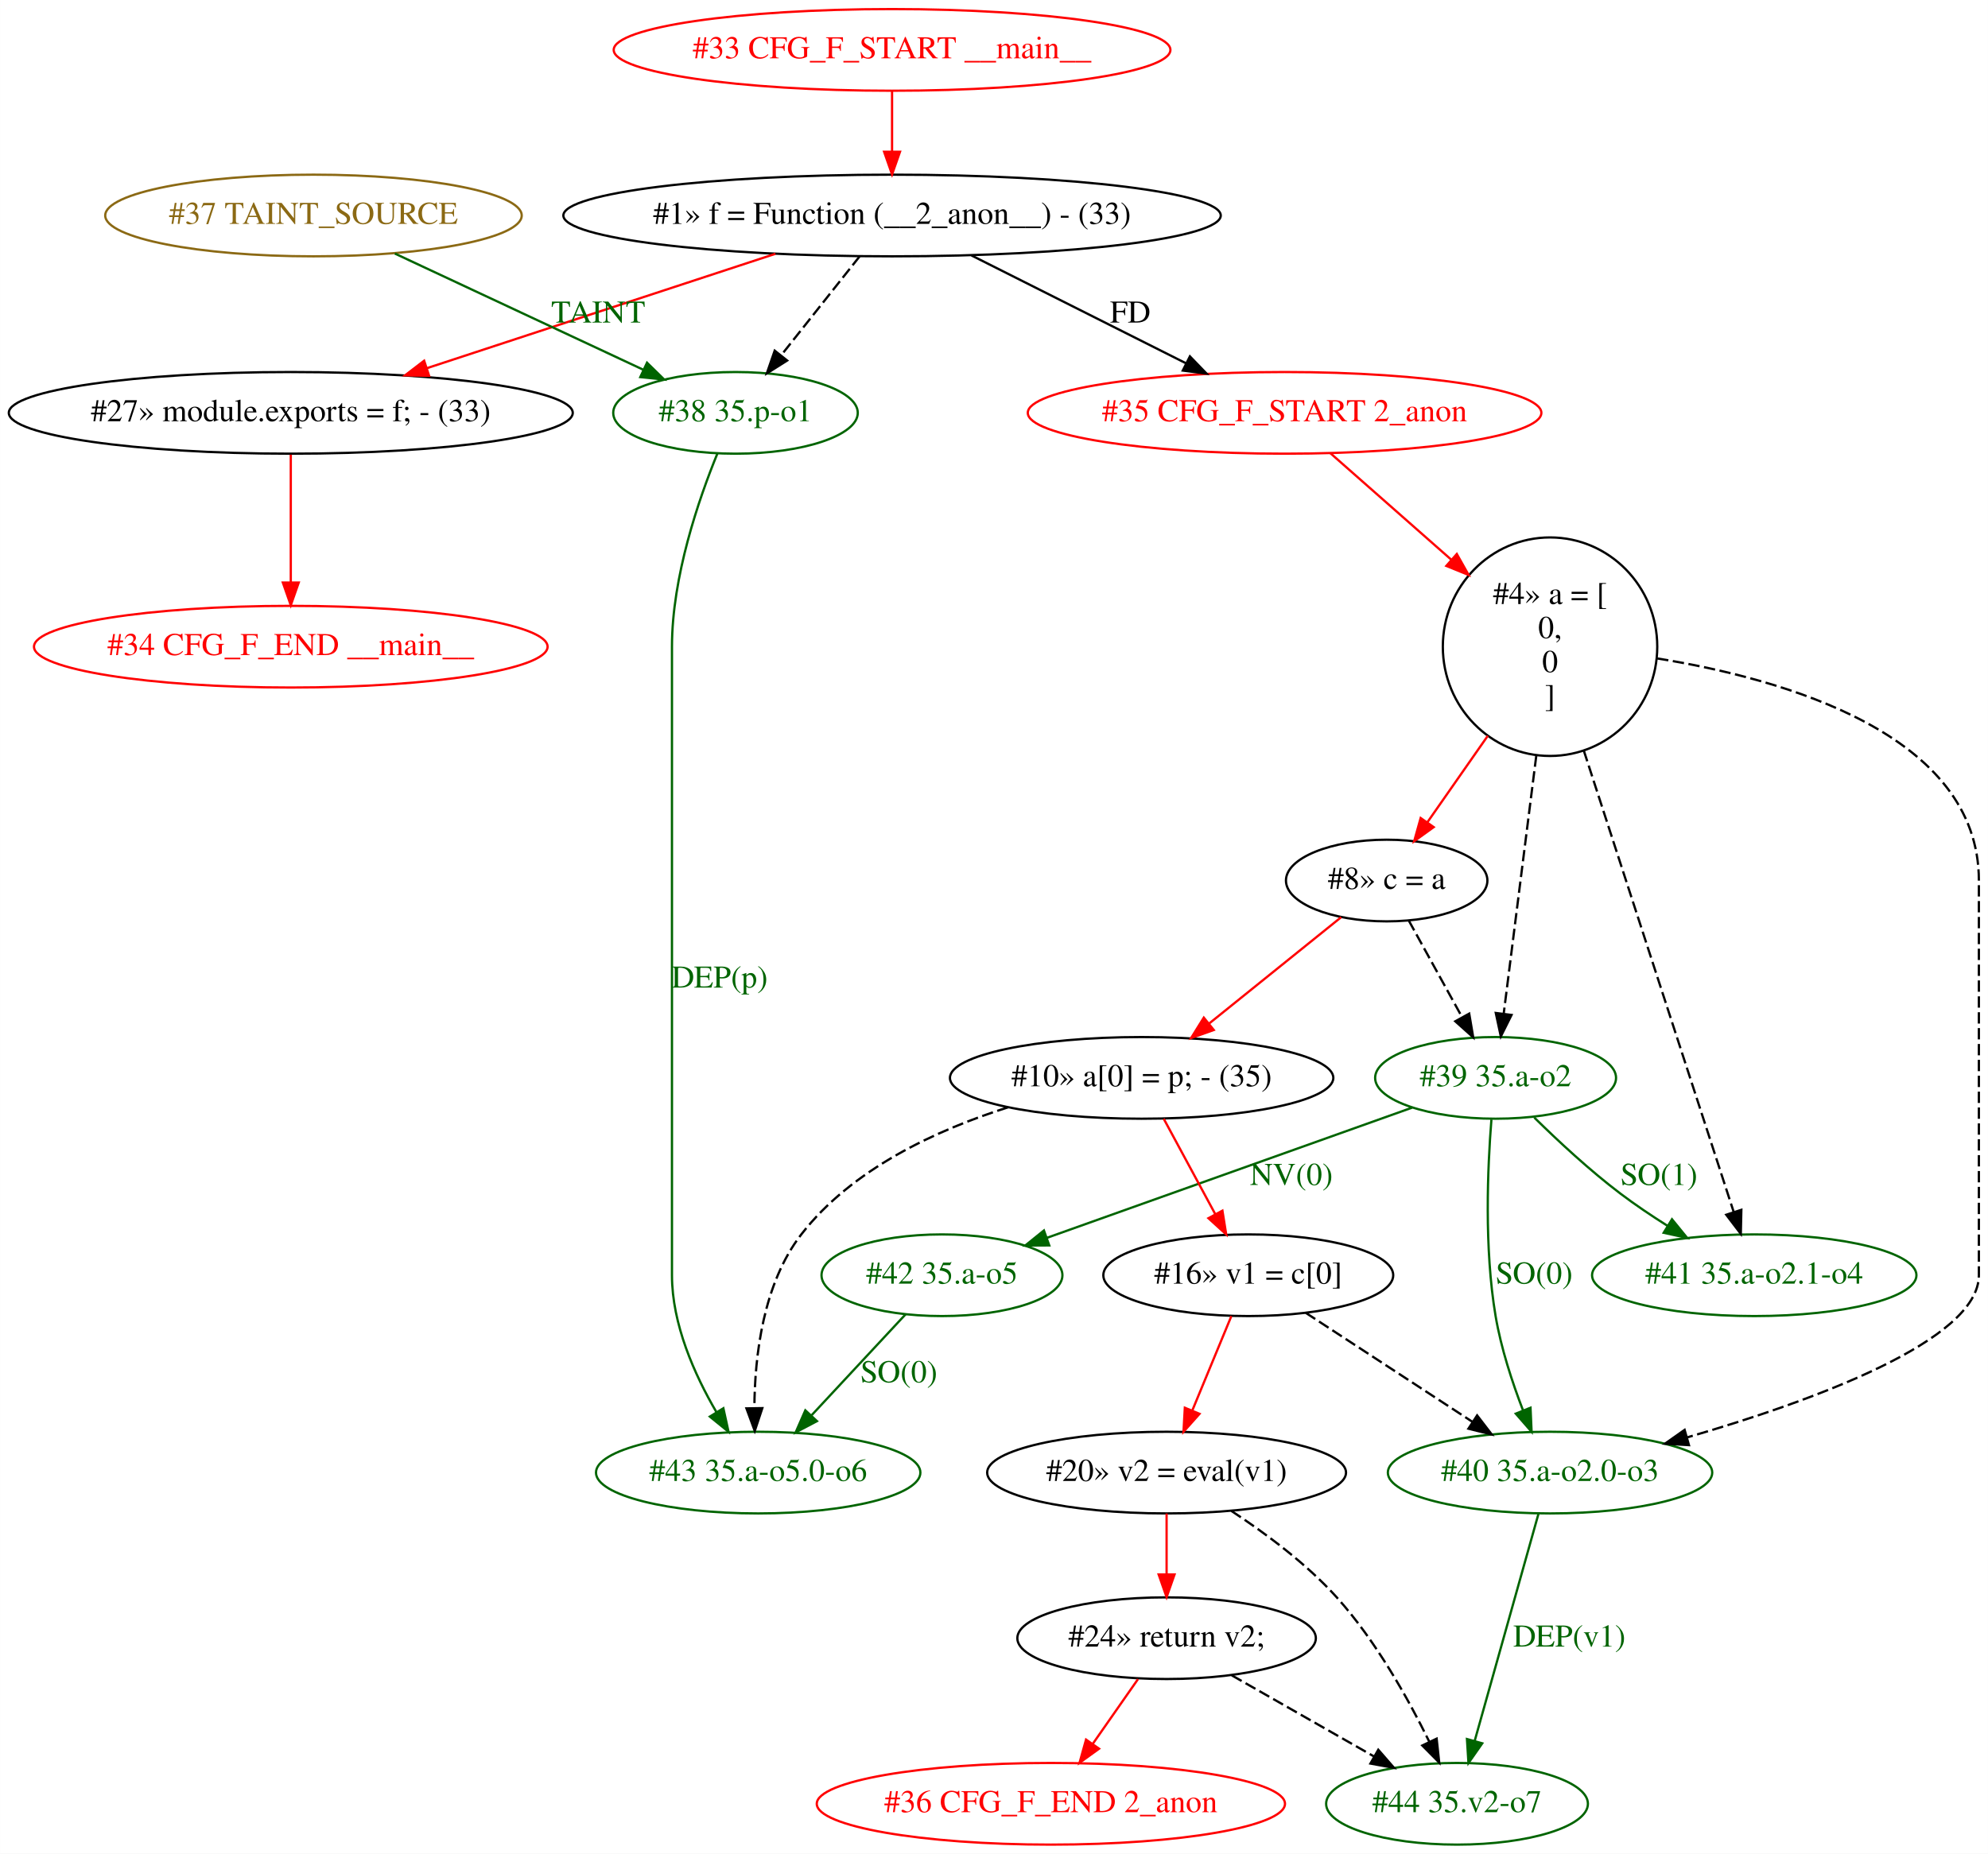
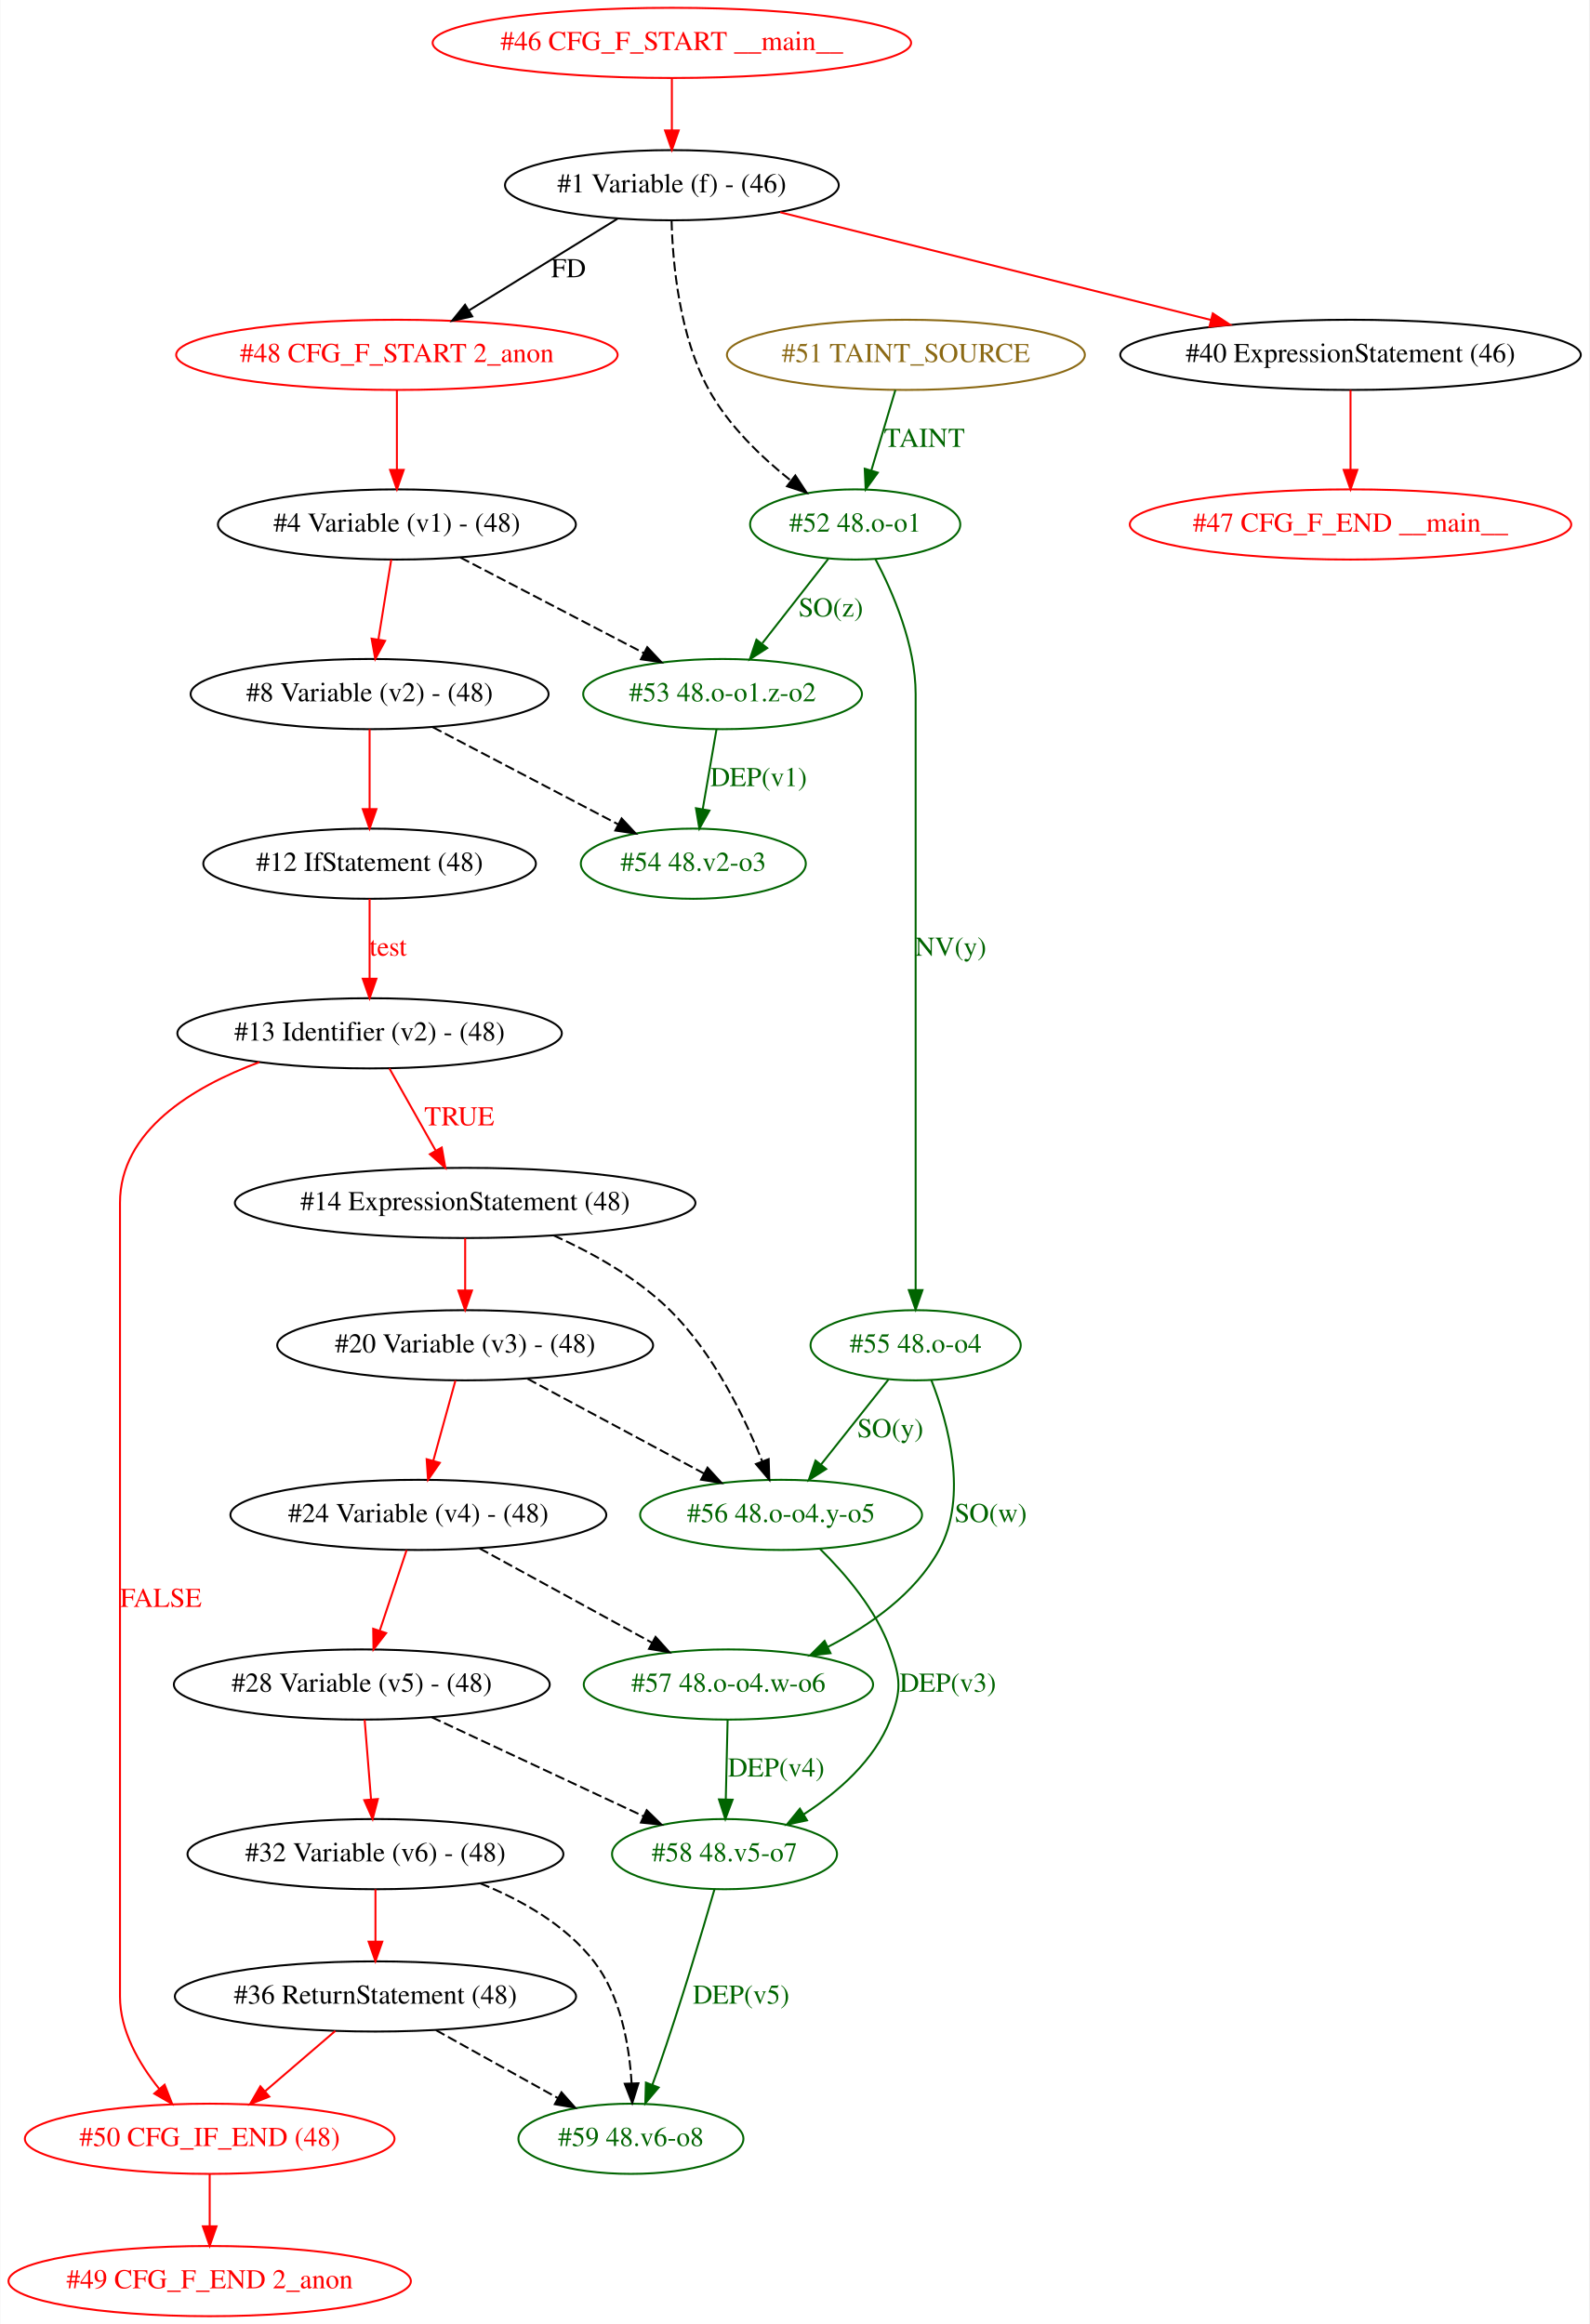
- <svg xmlns="http://www.w3.org/2000/svg" width="876pt" height="817pt" viewBox="0.00 0.00 876.14 817.17">
-   <g id="graph0" class="graph" transform="scale(1 1) rotate(0) translate(4 813.1665)">
-     <polygon fill="#ffffff" stroke="transparent" points="-4,4 -4,-813.167 872.139,-813.167 872.139,4 -4,4" />
+ <svg xmlns="http://www.w3.org/2000/svg" width="815pt" height="1192pt" viewBox="0.00 0.00 814.63 1192.00">
+   <g id="graph0" class="graph" transform="scale(1 1) rotate(0) translate(4 1188)">
+     <polygon fill="#ffffff" stroke="transparent" points="-4,4 -4,-1188 810.63,-1188 810.63,4 -4,4" />
    <g id="node1" class="node">
-       <ellipse fill="none" stroke="#ff0000" cx="389.139" cy="-791.167" rx="122.678" ry="18" />
-       <text text-anchor="middle" x="389.139" y="-787.466" font-family="Times,serif" font-size="14.00" fill="#ff0000">#33 CFG_F_START __main__</text>
+       <ellipse fill="none" stroke="#ff0000" cx="340.341" cy="-1166" rx="122.678" ry="18" />
+       <text text-anchor="middle" x="340.341" y="-1162.3" font-family="Times,serif" font-size="14.00" fill="#ff0000">#46 CFG_F_START __main__</text>
    </g>
    <g id="node2" class="node">
-       <ellipse fill="none" stroke="#000000" cx="389.139" cy="-718.167" rx="144.874" ry="18" />
-       <text text-anchor="middle" x="389.139" y="-714.466" font-family="Times,serif" font-size="14.00" fill="#000000">#1» f = Function (__2_anon__) - (33)</text>
+       <ellipse fill="none" stroke="#000000" cx="340.341" cy="-1093" rx="85.585" ry="18" />
+       <text text-anchor="middle" x="340.341" y="-1089.3" font-family="Times,serif" font-size="14.00" fill="#000000">#1 Variable (f) - (46)</text>
    </g>
    <g id="edge1" class="edge">
-       <path fill="none" stroke="#ff0000" d="M389.139,-773.122C389.139,-765.049 389.139,-755.343 389.139,-746.348" />
-       <polygon fill="#ff0000" stroke="#ff0000" points="392.639,-746.257 389.139,-736.257 385.639,-746.257 392.639,-746.257" />
+       <path fill="none" stroke="#ff0000" d="M340.341,-1147.955C340.341,-1139.883 340.341,-1130.176 340.341,-1121.182" />
+       <polygon fill="#ff0000" stroke="#ff0000" points="343.841,-1121.09 340.341,-1111.09 336.841,-1121.09 343.841,-1121.09" />
    </g>
    <g id="node3" class="node">
-       <ellipse fill="none" stroke="#ff0000" cx="562.139" cy="-631.167" rx="113.18" ry="18" />
-       <text text-anchor="middle" x="562.139" y="-627.466" font-family="Times,serif" font-size="14.00" fill="#ff0000">#35 CFG_F_START 2_anon</text>
+       <ellipse fill="none" stroke="#ff0000" cx="199.341" cy="-1006" rx="113.18" ry="18" />
+       <text text-anchor="middle" x="199.341" y="-1002.3" font-family="Times,serif" font-size="14.00" fill="#ff0000">#48 CFG_F_START 2_anon</text>
    </g>
    <g id="edge4" class="edge">
-       <path fill="none" stroke="#000000" d="M424.148,-700.561C451.41,-686.851 489.4,-667.746 518.619,-653.052" />
-       <polygon fill="#000000" stroke="#000000" points="520.411,-656.069 527.772,-648.449 517.266,-649.815 520.411,-656.069" />
-       <text text-anchor="middle" x="494.139" y="-670.966" font-family="Times,serif" font-size="14.00" fill="#000000">FD</text>
+       <path fill="none" stroke="#000000" d="M312.484,-1075.812C290.707,-1062.375 260.235,-1043.573 236.401,-1028.867" />
+       <polygon fill="#000000" stroke="#000000" points="237.971,-1025.723 227.623,-1023.451 234.295,-1031.68 237.971,-1025.723" />
+       <text text-anchor="middle" x="287.341" y="-1045.8" font-family="Times,serif" font-size="14.00" fill="#000000">FD</text>
    </g>
    <g id="node6" class="node">
-       <ellipse fill="none" stroke="#006400" cx="320.139" cy="-631.167" rx="53.891" ry="18" />
-       <text text-anchor="middle" x="320.139" y="-627.466" font-family="Times,serif" font-size="14.00" fill="#006400">#38 35.p-o1</text>
+       <ellipse fill="none" stroke="#006400" cx="434.341" cy="-919" rx="53.891" ry="18" />
+       <text text-anchor="middle" x="434.341" y="-915.3" font-family="Times,serif" font-size="14.00" fill="#006400">#52 48.o-o1</text>
    </g>
    <g id="edge6" class="edge">
-       <path fill="none" stroke="#000000" stroke-dasharray="5,2" d="M374.842,-700.14C364.905,-687.61 351.514,-670.727 340.469,-656.8" />
-       <polygon fill="#000000" stroke="#000000" points="342.903,-654.236 333.947,-648.576 337.418,-658.586 342.903,-654.236" />
+       <path fill="none" stroke="#000000" stroke-dasharray="5,2" d="M340.193,-1074.754C340.762,-1052.841 344.159,-1015.592 359.341,-988 369.416,-969.689 386.162,-953.585 401.277,-941.551" />
+       <polygon fill="#000000" stroke="#000000" points="403.639,-944.151 409.454,-935.295 399.385,-938.591 403.639,-944.151" />
    </g>
    <g id="node7" class="node">
-       <ellipse fill="none" stroke="#000000" cx="124.139" cy="-631.167" rx="124.278" ry="18" />
-       <text text-anchor="middle" x="124.139" y="-627.466" font-family="Times,serif" font-size="14.00" fill="#000000">#27» module.exports = f; - (33)</text>
+       <ellipse fill="none" stroke="#000000" cx="688.341" cy="-1006" rx="118.079" ry="18" />
+       <text text-anchor="middle" x="688.341" y="-1002.3" font-family="Times,serif" font-size="14.00" fill="#000000">#40 ExpressionStatement (46)</text>
    </g>
    <g id="edge5" class="edge">
-       <path fill="none" stroke="#ff0000" d="M337.73,-701.289C293.748,-686.849 230.395,-666.051 184.11,-650.855" />
-       <polygon fill="#ff0000" stroke="#ff0000" points="185.098,-647.496 174.505,-647.702 182.915,-654.146 185.098,-647.496" />
+       <path fill="none" stroke="#ff0000" d="M395.867,-1079.118C455.735,-1064.151 551.238,-1040.276 616.72,-1023.905" />
+       <polygon fill="#ff0000" stroke="#ff0000" points="617.705,-1027.267 626.558,-1021.446 616.007,-1020.476 617.705,-1027.267" />
    </g>
    <g id="node4" class="node">
-       <ellipse fill="none" stroke="#000000" cx="679.139" cy="-528.083" rx="47.253" ry="48.167" />
-       <text text-anchor="middle" x="679.139" y="-546.883" font-family="Times,serif" font-size="14.00" fill="#000000">#4» a = [</text>
-       <text text-anchor="middle" x="679.139" y="-531.883" font-family="Times,serif" font-size="14.00" fill="#000000">    0,</text>
-       <text text-anchor="middle" x="679.139" y="-516.883" font-family="Times,serif" font-size="14.00" fill="#000000">    0</text>
-       <text text-anchor="middle" x="679.139" y="-501.883" font-family="Times,serif" font-size="14.00" fill="#000000">]</text>
+       <ellipse fill="none" stroke="#000000" cx="199.341" cy="-919" rx="91.784" ry="18" />
+       <text text-anchor="middle" x="199.341" y="-915.3" font-family="Times,serif" font-size="14.00" fill="#000000">#4 Variable (v1) - (48)</text>
    </g>
    <g id="edge2" class="edge">
-       <path fill="none" stroke="#ff0000" d="M582.252,-613.446C596.887,-600.551 617.261,-582.601 635.552,-566.486" />
-       <polygon fill="#ff0000" stroke="#ff0000" points="638.051,-568.949 643.24,-559.712 633.423,-563.697 638.051,-568.949" />
+       <path fill="none" stroke="#ff0000" d="M199.341,-987.973C199.341,-976.192 199.341,-960.561 199.341,-947.158" />
+       <polygon fill="#ff0000" stroke="#ff0000" points="202.841,-947.003 199.341,-937.003 195.841,-947.003 202.841,-947.003" />
    </g>
    <g id="node8" class="node">
-       <ellipse fill="none" stroke="#000000" cx="607.139" cy="-425" rx="44.393" ry="18" />
-       <text text-anchor="middle" x="607.139" y="-421.3" font-family="Times,serif" font-size="14.00" fill="#000000">#8» c = a</text>
+       <ellipse fill="none" stroke="#000000" cx="185.341" cy="-832" rx="91.784" ry="18" />
+       <text text-anchor="middle" x="185.341" y="-828.3" font-family="Times,serif" font-size="14.00" fill="#000000">#8 Variable (v2) - (48)</text>
    </g>
    <g id="edge7" class="edge">
-       <path fill="none" stroke="#ff0000" d="M651.713,-488.818C642.783,-476.032 633.105,-462.176 625.056,-450.652" />
-       <polygon fill="#ff0000" stroke="#ff0000" points="627.854,-448.545 619.258,-442.351 622.115,-452.553 627.854,-448.545" />
+       <path fill="none" stroke="#ff0000" d="M196.44,-900.973C194.544,-889.192 192.029,-873.561 189.872,-860.158" />
+       <polygon fill="#ff0000" stroke="#ff0000" points="193.282,-859.32 188.238,-850.003 186.371,-860.432 193.282,-859.32" />
    </g>
    <g id="node9" class="node">
-       <ellipse fill="none" stroke="#006400" cx="655.139" cy="-338" rx="53.091" ry="18" />
-       <text text-anchor="middle" x="655.139" y="-334.3" font-family="Times,serif" font-size="14.00" fill="#006400">#39 35.a-o2</text>
+       <ellipse fill="none" stroke="#006400" cx="366.341" cy="-832" rx="71.487" ry="18" />
+       <text text-anchor="middle" x="366.341" y="-828.3" font-family="Times,serif" font-size="14.00" fill="#006400">#53 48.o-o1.z-o2</text>
    </g>
    <g id="edge8" class="edge">
-       <path fill="none" stroke="#000000" stroke-dasharray="5,2" d="M673.083,-480.117C668.556,-444.267 662.52,-396.46 658.731,-366.453" />
-       <polygon fill="#000000" stroke="#000000" points="662.169,-365.741 657.444,-356.258 655.225,-366.618 662.169,-365.741" />
+       <path fill="none" stroke="#000000" stroke-dasharray="5,2" d="M231.937,-902.019C258.831,-888.008 297.12,-868.061 325.955,-853.039" />
+       <polygon fill="#000000" stroke="#000000" points="327.707,-856.073 334.959,-848.349 324.473,-849.865 327.707,-856.073" />
+     </g>
+     <g id="node5" class="node">
+       <ellipse fill="none" stroke="#8b6914" cx="460.341" cy="-1006" rx="91.784" ry="18" />
+       <text text-anchor="middle" x="460.341" y="-1002.3" font-family="Times,serif" font-size="14.00" fill="#8b6914">#51 TAINT_SOURCE</text>
+     </g>
+     <g id="edge3" class="edge">
+       <path fill="none" stroke="#006400" d="M454.954,-987.973C451.398,-976.075 446.669,-960.251 442.637,-946.761" />
+       <polygon fill="#006400" stroke="#006400" points="445.938,-945.582 439.721,-937.003 439.231,-947.587 445.938,-945.582" />
+       <text text-anchor="middle" x="469.841" y="-958.8" font-family="Times,serif" font-size="14.00" fill="#006400">TAINT</text>
+     </g>
+     <g id="edge9" class="edge">
+       <path fill="none" stroke="#006400" d="M420.58,-901.394C410.874,-888.977 397.709,-872.133 386.78,-858.15" />
+       <polygon fill="#006400" stroke="#006400" points="389.23,-855.602 380.315,-849.878 383.715,-859.912 389.23,-855.602" />
+       <text text-anchor="middle" x="421.841" y="-871.8" font-family="Times,serif" font-size="14.00" fill="#006400">SO(z)</text>
    </g>
    <g id="node10" class="node">
-       <ellipse fill="none" stroke="#006400" cx="679.139" cy="-164" rx="71.487" ry="18" />
-       <text text-anchor="middle" x="679.139" y="-160.3" font-family="Times,serif" font-size="14.00" fill="#006400">#40 35.a-o2.0-o3</text>
-     </g>
-     <g id="edge9" class="edge">
-       <path fill="none" stroke="#000000" stroke-dasharray="5,2" d="M726.344,-522.914C782.325,-513.863 868.139,-489.473 868.139,-425 868.139,-425 868.139,-425 868.139,-251 868.139,-222.206 794.838,-195.534 739.535,-179.508" />
-       <polygon fill="#000000" stroke="#000000" points="740.363,-176.105 729.788,-176.739 738.45,-182.839 740.363,-176.105" />
+       <ellipse fill="none" stroke="#006400" cx="465.341" cy="-498" rx="53.891" ry="18" />
+       <text text-anchor="middle" x="465.341" y="-494.3" font-family="Times,serif" font-size="14.00" fill="#006400">#55 48.o-o4</text>
+     </g>
+     <g id="edge10" class="edge">
+       <path fill="none" stroke="#006400" d="M444.663,-901.325C453.681,-884.192 465.341,-857.174 465.341,-832 465.341,-832 465.341,-832 465.341,-571 465.341,-556.3 465.341,-539.934 465.341,-526.43" />
+       <polygon fill="#006400" stroke="#006400" points="468.841,-526.3 465.341,-516.3 461.841,-526.3 468.841,-526.3" />
+       <text text-anchor="middle" x="483.341" y="-697.8" font-family="Times,serif" font-size="14.00" fill="#006400">NV(y)</text>
    </g>
    <g id="node11" class="node">
-       <ellipse fill="none" stroke="#006400" cx="769.139" cy="-251" rx="71.487" ry="18" />
-       <text text-anchor="middle" x="769.139" y="-247.3" font-family="Times,serif" font-size="14.00" fill="#006400">#41 35.a-o2.1-o4</text>
-     </g>
-     <g id="edge10" class="edge">
-       <path fill="none" stroke="#000000" stroke-dasharray="5,2" d="M694.001,-482.329C712.792,-424.475 744.561,-326.669 760.072,-278.915" />
-       <polygon fill="#000000" stroke="#000000" points="763.452,-279.839 763.212,-269.247 756.794,-277.677 763.452,-279.839" />
-     </g>
-     <g id="node5" class="node">
-       <ellipse fill="none" stroke="#8b6914" cx="134.139" cy="-718.167" rx="91.784" ry="18" />
-       <text text-anchor="middle" x="134.139" y="-714.466" font-family="Times,serif" font-size="14.00" fill="#8b6914">#37 TAINT_SOURCE</text>
-     </g>
-     <g id="edge3" class="edge">
-       <path fill="none" stroke="#006400" d="M170.002,-701.392C201.324,-686.741 246.764,-665.487 279.44,-650.203" />
-       <polygon fill="#006400" stroke="#006400" points="281.143,-653.271 288.718,-645.863 278.177,-646.93 281.143,-653.271" />
-       <text text-anchor="middle" x="259.639" y="-670.966" font-family="Times,serif" font-size="14.00" fill="#006400">TAINT</text>
+       <ellipse fill="none" stroke="#ff0000" cx="688.341" cy="-919" rx="113.18" ry="18" />
+       <text text-anchor="middle" x="688.341" y="-915.3" font-family="Times,serif" font-size="14.00" fill="#ff0000">#47 CFG_F_END __main__</text>
+     </g>
+     <g id="edge11" class="edge">
+       <path fill="none" stroke="#ff0000" d="M688.341,-987.973C688.341,-976.192 688.341,-960.561 688.341,-947.158" />
+       <polygon fill="#ff0000" stroke="#ff0000" points="691.841,-947.003 688.341,-937.003 684.841,-947.003 691.841,-947.003" />
    </g>
    <g id="node12" class="node">
-       <ellipse fill="none" stroke="#006400" cx="330.139" cy="-164" rx="71.487" ry="18" />
-       <text text-anchor="middle" x="330.139" y="-160.3" font-family="Times,serif" font-size="14.00" fill="#006400">#43 35.a-o5.0-o6</text>
-     </g>
-     <g id="edge11" class="edge">
-       <path fill="none" stroke="#006400" d="M312.19,-613.317C303.912,-593.072 292.139,-558.868 292.139,-528.083 292.139,-528.083 292.139,-528.083 292.139,-251 292.139,-229.445 302.056,-207.207 311.758,-190.611" />
-       <polygon fill="#006400" stroke="#006400" points="314.792,-192.36 317.062,-182.011 308.834,-188.685 314.792,-192.36" />
-       <text text-anchor="middle" x="313.139" y="-377.8" font-family="Times,serif" font-size="14.00" fill="#006400">DEP(p)</text>
+       <ellipse fill="none" stroke="#000000" cx="185.341" cy="-745" rx="85.285" ry="18" />
+       <text text-anchor="middle" x="185.341" y="-741.3" font-family="Times,serif" font-size="14.00" fill="#000000">#12 IfStatement (48)</text>
+     </g>
+     <g id="edge12" class="edge">
+       <path fill="none" stroke="#ff0000" d="M185.341,-813.973C185.341,-802.192 185.341,-786.561 185.341,-773.158" />
+       <polygon fill="#ff0000" stroke="#ff0000" points="188.841,-773.003 185.341,-763.003 181.841,-773.003 188.841,-773.003" />
    </g>
    <g id="node13" class="node">
-       <ellipse fill="none" stroke="#ff0000" cx="124.139" cy="-528.083" rx="113.18" ry="18" />
-       <text text-anchor="middle" x="124.139" y="-524.383" font-family="Times,serif" font-size="14.00" fill="#ff0000">#34 CFG_F_END __main__</text>
-     </g>
-     <g id="edge12" class="edge">
-       <path fill="none" stroke="#ff0000" d="M124.139,-612.737C124.139,-597.126 124.139,-574.486 124.139,-556.546" />
-       <polygon fill="#ff0000" stroke="#ff0000" points="127.639,-556.353 124.139,-546.353 120.639,-556.353 127.639,-556.353" />
+       <ellipse fill="none" stroke="#006400" cx="351.341" cy="-745" rx="57.69" ry="18" />
+       <text text-anchor="middle" x="351.341" y="-741.3" font-family="Times,serif" font-size="14.00" fill="#006400">#54 48.v2-o3</text>
+     </g>
+     <g id="edge13" class="edge">
+       <path fill="none" stroke="#000000" stroke-dasharray="5,2" d="M217.741,-815.019C244.986,-800.74 283.993,-780.297 312.829,-765.184" />
+       <polygon fill="#000000" stroke="#000000" points="314.574,-768.221 321.807,-760.479 311.325,-762.021 314.574,-768.221" />
    </g>
    <g id="edge14" class="edge">
-       <path fill="none" stroke="#000000" stroke-dasharray="5,2" d="M616.852,-407.394C623.574,-395.211 632.647,-378.767 640.273,-364.944" />
-       <polygon fill="#000000" stroke="#000000" points="643.509,-366.325 645.275,-355.878 637.38,-362.943 643.509,-366.325" />
+       <path fill="none" stroke="#006400" d="M363.233,-813.973C361.202,-802.192 358.507,-786.561 356.196,-773.158" />
+       <polygon fill="#006400" stroke="#006400" points="359.593,-772.263 354.445,-763.003 352.695,-773.453 359.593,-772.263" />
+       <text text-anchor="middle" x="384.841" y="-784.8" font-family="Times,serif" font-size="14.00" fill="#006400">DEP(v1)</text>
    </g>
    <g id="node14" class="node">
-       <ellipse fill="none" stroke="#000000" cx="499.139" cy="-338" rx="84.485" ry="18" />
-       <text text-anchor="middle" x="499.139" y="-334.3" font-family="Times,serif" font-size="14.00" fill="#000000">#10» a[0] = p; - (35)</text>
-     </g>
-     <g id="edge13" class="edge">
-       <path fill="none" stroke="#ff0000" d="M587.078,-408.84C570.712,-395.656 547.35,-376.837 528.819,-361.909" />
-       <polygon fill="#ff0000" stroke="#ff0000" points="530.931,-359.116 520.948,-355.568 526.54,-364.567 530.931,-359.116" />
+       <ellipse fill="none" stroke="#006400" cx="396.341" cy="-411" rx="72.287" ry="18" />
+       <text text-anchor="middle" x="396.341" y="-407.3" font-family="Times,serif" font-size="14.00" fill="#006400">#56 48.o-o4.y-o5</text>
    </g>
    <g id="edge15" class="edge">
-       <path fill="none" stroke="#006400" d="M653.3,-319.636C651.613,-298.554 650.068,-263.017 655.139,-233 657.523,-218.889 662.468,-203.812 667.253,-191.363" />
-       <polygon fill="#006400" stroke="#006400" points="670.53,-192.594 671.005,-182.01 664.033,-189.988 670.53,-192.594" />
-       <text text-anchor="middle" x="672.139" y="-247.3" font-family="Times,serif" font-size="14.00" fill="#006400">SO(0)</text>
+       <path fill="none" stroke="#006400" d="M451.378,-480.394C441.436,-467.86 427.918,-450.815 416.767,-436.755" />
+       <polygon fill="#006400" stroke="#006400" points="419.476,-434.538 410.52,-428.878 413.992,-438.888 419.476,-434.538" />
+       <text text-anchor="middle" x="452.341" y="-450.8" font-family="Times,serif" font-size="14.00" fill="#006400">SO(y)</text>
+     </g>
+     <g id="node15" class="node">
+       <ellipse fill="none" stroke="#006400" cx="369.341" cy="-324" rx="74.187" ry="18" />
+       <text text-anchor="middle" x="369.341" y="-320.3" font-family="Times,serif" font-size="14.00" fill="#006400">#57 48.o-o4.w-o6</text>
    </g>
    <g id="edge16" class="edge">
-       <path fill="none" stroke="#006400" d="M672.184,-320.521C682.668,-310.207 696.64,-297.215 710.139,-287 716.598,-282.113 723.752,-277.3 730.787,-272.862" />
-       <polygon fill="#006400" stroke="#006400" points="732.884,-275.681 739.572,-267.464 729.219,-269.717 732.884,-275.681" />
-       <text text-anchor="middle" x="727.139" y="-290.8" font-family="Times,serif" font-size="14.00" fill="#006400">SO(1)</text>
-     </g>
-     <g id="node15" class="node">
-       <ellipse fill="none" stroke="#006400" cx="411.139" cy="-251" rx="53.091" ry="18" />
-       <text text-anchor="middle" x="411.139" y="-247.3" font-family="Times,serif" font-size="14.00" fill="#006400">#42 35.a-o5</text>
+       <path fill="none" stroke="#006400" d="M473.416,-480.061C481.996,-458.122 492.414,-420.517 477.341,-393 465.041,-370.547 441.98,-354.338 420.316,-343.296" />
+       <polygon fill="#006400" stroke="#006400" points="421.68,-340.069 411.153,-338.878 418.64,-346.374 421.68,-340.069" />
+       <text text-anchor="middle" x="503.841" y="-407.3" font-family="Times,serif" font-size="14.00" fill="#006400">SO(w)</text>
+     </g>
+     <g id="node16" class="node">
+       <ellipse fill="none" stroke="#000000" cx="185.341" cy="-658" rx="98.583" ry="18" />
+       <text text-anchor="middle" x="185.341" y="-654.3" font-family="Times,serif" font-size="14.00" fill="#000000">#13 Identifier (v2) - (48)</text>
    </g>
    <g id="edge17" class="edge">
-       <path fill="none" stroke="#006400" d="M618.346,-324.881C575.341,-309.547 504.123,-284.154 457.409,-267.498" />
-       <polygon fill="#006400" stroke="#006400" points="458.427,-264.145 447.832,-264.083 456.076,-270.738 458.427,-264.145" />
-       <text text-anchor="middle" x="565.139" y="-290.8" font-family="Times,serif" font-size="14.00" fill="#006400">NV(0)</text>
-     </g>
-     <g id="node16" class="node">
-       <ellipse fill="none" stroke="#006400" cx="638.139" cy="-18" rx="57.69" ry="18" />
-       <text text-anchor="middle" x="638.139" y="-14.3" font-family="Times,serif" font-size="14.00" fill="#006400">#44 35.v2-o7</text>
+       <path fill="none" stroke="#ff0000" d="M185.341,-726.973C185.341,-715.192 185.341,-699.561 185.341,-686.158" />
+       <polygon fill="#ff0000" stroke="#ff0000" points="188.841,-686.003 185.341,-676.003 181.841,-686.003 188.841,-686.003" />
+       <text text-anchor="middle" x="194.841" y="-697.8" font-family="Times,serif" font-size="14.00" fill="#ff0000">test</text>
+     </g>
+     <g id="node17" class="node">
+       <ellipse fill="none" stroke="#006400" cx="367.341" cy="-237" rx="57.69" ry="18" />
+       <text text-anchor="middle" x="367.341" y="-233.3" font-family="Times,serif" font-size="14.00" fill="#006400">#58 48.v5-o7</text>
    </g>
    <g id="edge18" class="edge">
-       <path fill="none" stroke="#006400" d="M674.029,-145.804C666.963,-120.641 654.147,-75.003 645.896,-45.621" />
-       <polygon fill="#006400" stroke="#006400" points="649.258,-44.648 643.184,-35.967 642.518,-46.54 649.258,-44.648" />
-       <text text-anchor="middle" x="687.639" y="-87.3" font-family="Times,serif" font-size="14.00" fill="#006400">DEP(v1)</text>
+       <path fill="none" stroke="#006400" d="M416.248,-393.601C429.278,-380.816 445.171,-362.211 452.341,-342 457.69,-326.921 458.11,-320.923 452.341,-306 444.272,-285.128 425.646,-268.86 407.881,-257.376" />
+       <polygon fill="#006400" stroke="#006400" points="409.638,-254.347 399.279,-252.123 405.99,-260.322 409.638,-254.347" />
+       <text text-anchor="middle" x="481.841" y="-320.3" font-family="Times,serif" font-size="14.00" fill="#006400">DEP(v3)</text>
+     </g>
+     <g id="edge19" class="edge">
+       <path fill="none" stroke="#006400" d="M368.926,-305.974C368.656,-294.192 368.296,-278.561 367.988,-265.158" />
+       <polygon fill="#006400" stroke="#006400" points="371.484,-264.92 367.755,-255.003 364.486,-265.081 371.484,-264.92" />
+       <text text-anchor="middle" x="393.841" y="-276.8" font-family="Times,serif" font-size="14.00" fill="#006400">DEP(v4)</text>
+     </g>
+     <g id="node18" class="node">
+       <ellipse fill="none" stroke="#000000" cx="234.341" cy="-571" rx="118.079" ry="18" />
+       <text text-anchor="middle" x="234.341" y="-567.3" font-family="Times,serif" font-size="14.00" fill="#000000">#14 ExpressionStatement (48)</text>
    </g>
    <g id="edge20" class="edge">
-       <path fill="none" stroke="#000000" stroke-dasharray="5,2" d="M440.248,-325.015C408.531,-314.98 371.44,-297.774 349.139,-269 332.288,-247.258 328.593,-215.414 328.461,-192.5" />
-       <polygon fill="#000000" stroke="#000000" points="331.963,-192.418 328.629,-182.361 324.964,-192.302 331.963,-192.418" />
-     </g>
-     <g id="node17" class="node">
-       <ellipse fill="none" stroke="#000000" cx="546.139" cy="-251" rx="63.889" ry="18" />
-       <text text-anchor="middle" x="546.139" y="-247.3" font-family="Times,serif" font-size="14.00" fill="#000000">#16» v1 = c[0]</text>
-     </g>
-     <g id="edge19" class="edge">
-       <path fill="none" stroke="#ff0000" d="M508.877,-319.974C515.431,-307.842 524.19,-291.629 531.569,-277.97" />
-       <polygon fill="#ff0000" stroke="#ff0000" points="534.739,-279.465 536.413,-269.003 528.581,-276.138 534.739,-279.465" />
+       <path fill="none" stroke="#ff0000" d="M195.494,-639.973C202.327,-627.842 211.458,-611.629 219.151,-597.97" />
+       <polygon fill="#ff0000" stroke="#ff0000" points="222.343,-599.434 224.201,-589.003 216.244,-595.999 222.343,-599.434" />
+       <text text-anchor="middle" x="231.341" y="-610.8" font-family="Times,serif" font-size="14.00" fill="#ff0000">TRUE</text>
+     </g>
+     <g id="node19" class="node">
+       <ellipse fill="none" stroke="#ff0000" cx="103.341" cy="-91" rx="94.783" ry="18" />
+       <text text-anchor="middle" x="103.341" y="-87.3" font-family="Times,serif" font-size="14.00" fill="#ff0000">#50 CFG_IF_END (48)</text>
    </g>
    <g id="edge21" class="edge">
-       <path fill="none" stroke="#006400" d="M395.136,-233.812C383.31,-221.11 367.02,-203.613 353.707,-189.314" />
-       <polygon fill="#006400" stroke="#006400" points="356.041,-186.684 346.665,-181.75 350.917,-191.454 356.041,-186.684" />
-       <text text-anchor="middle" x="392.139" y="-203.8" font-family="Times,serif" font-size="14.00" fill="#006400">SO(0)</text>
+       <path fill="none" stroke="#ff0000" d="M128.826,-643.221C94.536,-630.464 57.341,-608.08 57.341,-571 57.341,-571 57.341,-571 57.341,-164 57.341,-146.385 67.047,-129.549 77.542,-116.494" />
+       <polygon fill="#ff0000" stroke="#ff0000" points="80.225,-118.742 84.099,-108.881 74.921,-114.174 80.225,-118.742" />
+       <text text-anchor="middle" x="78.341" y="-363.8" font-family="Times,serif" font-size="14.00" fill="#ff0000">FALSE</text>
+     </g>
+     <g id="node20" class="node">
+       <ellipse fill="none" stroke="#006400" cx="319.341" cy="-91" rx="57.69" ry="18" />
+       <text text-anchor="middle" x="319.341" y="-87.3" font-family="Times,serif" font-size="14.00" fill="#006400">#59 48.v6-o8</text>
+     </g>
+     <g id="edge22" class="edge">
+       <path fill="none" stroke="#006400" d="M362.194,-218.963C355.847,-197.067 344.523,-159.088 333.341,-127 332.389,-124.269 331.361,-121.437 330.309,-118.615" />
+       <polygon fill="#006400" stroke="#006400" points="333.557,-117.311 326.716,-109.221 327.019,-119.811 333.557,-117.311" />
+       <text text-anchor="middle" x="375.841" y="-160.3" font-family="Times,serif" font-size="14.00" fill="#006400">DEP(v5)</text>
+     </g>
+     <g id="edge24" class="edge">
+       <path fill="none" stroke="#000000" stroke-dasharray="5,2" d="M279.732,-554.323C299.781,-545.284 322.557,-532.537 339.341,-516 361.607,-494.062 377.411,-461.567 386.644,-438.546" />
+       <polygon fill="#000000" stroke="#000000" points="389.988,-439.603 390.312,-429.013 383.454,-437.089 389.988,-439.603" />
+     </g>
+     <g id="node21" class="node">
+       <ellipse fill="none" stroke="#000000" cx="234.341" cy="-498" rx="96.383" ry="18" />
+       <text text-anchor="middle" x="234.341" y="-494.3" font-family="Times,serif" font-size="14.00" fill="#000000">#20 Variable (v3) - (48)</text>
    </g>
    <g id="edge23" class="edge">
-       <path fill="none" stroke="#000000" stroke-dasharray="5,2" d="M571.468,-234.431C592.319,-220.792 622.074,-201.328 645.022,-186.317" />
-       <polygon fill="#000000" stroke="#000000" points="646.998,-189.207 653.451,-180.804 643.166,-183.349 646.998,-189.207" />
-     </g>
-     <g id="node18" class="node">
-       <ellipse fill="none" stroke="#000000" cx="510.139" cy="-164" rx="79.087" ry="18" />
-       <text text-anchor="middle" x="510.139" y="-160.3" font-family="Times,serif" font-size="14.00" fill="#000000">#20» v2 = eval(v1)</text>
-     </g>
-     <g id="edge22" class="edge">
-       <path fill="none" stroke="#ff0000" d="M538.68,-232.974C533.708,-220.958 527.08,-204.94 521.462,-191.365" />
-       <polygon fill="#ff0000" stroke="#ff0000" points="524.646,-189.905 517.589,-182.003 518.178,-192.582 524.646,-189.905" />
+       <path fill="none" stroke="#ff0000" d="M234.341,-552.955C234.341,-544.883 234.341,-535.176 234.341,-526.182" />
+       <polygon fill="#ff0000" stroke="#ff0000" points="237.841,-526.09 234.341,-516.09 230.841,-526.09 237.841,-526.09" />
+     </g>
+     <g id="node22" class="node">
+       <ellipse fill="none" stroke="#ff0000" cx="103.341" cy="-18" rx="103.182" ry="18" />
+       <text text-anchor="middle" x="103.341" y="-14.3" font-family="Times,serif" font-size="14.00" fill="#ff0000">#49 CFG_F_END 2_anon</text>
    </g>
    <g id="edge25" class="edge">
-       <path fill="none" stroke="#000000" stroke-dasharray="5,2" d="M538.714,-147.083C553.731,-137.253 571.746,-123.883 585.139,-109 602.296,-89.933 616.566,-64.433 625.96,-45.279" />
-       <polygon fill="#000000" stroke="#000000" points="629.156,-46.709 630.295,-36.175 622.836,-43.699 629.156,-46.709" />
-     </g>
-     <g id="node19" class="node">
-       <ellipse fill="none" stroke="#000000" cx="510.139" cy="-91" rx="65.789" ry="18" />
-       <text text-anchor="middle" x="510.139" y="-87.3" font-family="Times,serif" font-size="14.00" fill="#000000">#24» return v2;</text>
-     </g>
-     <g id="edge24" class="edge">
-       <path fill="none" stroke="#ff0000" d="M510.139,-145.955C510.139,-137.883 510.139,-128.176 510.139,-119.182" />
-       <polygon fill="#ff0000" stroke="#ff0000" points="513.639,-119.09 510.139,-109.09 506.639,-119.09 513.639,-119.09" />
+       <path fill="none" stroke="#ff0000" d="M103.341,-72.955C103.341,-64.883 103.341,-55.176 103.341,-46.182" />
+       <polygon fill="#ff0000" stroke="#ff0000" points="106.841,-46.09 103.341,-36.09 99.841,-46.09 106.841,-46.09" />
    </g>
    <g id="edge27" class="edge">
-       <path fill="none" stroke="#000000" stroke-dasharray="5,2" d="M538.865,-74.617C557.401,-64.046 581.679,-50.2 601.586,-38.847" />
-       <polygon fill="#000000" stroke="#000000" points="603.436,-41.821 610.388,-33.827 599.968,-35.74 603.436,-41.821" />
-     </g>
-     <g id="node20" class="node">
-       <ellipse fill="none" stroke="#ff0000" cx="459.139" cy="-18" rx="103.182" ry="18" />
-       <text text-anchor="middle" x="459.139" y="-14.3" font-family="Times,serif" font-size="14.00" fill="#ff0000">#36 CFG_F_END 2_anon</text>
+       <path fill="none" stroke="#000000" stroke-dasharray="5,2" d="M266.347,-480.812C292.277,-466.886 328.938,-447.198 356.72,-432.278" />
+       <polygon fill="#000000" stroke="#000000" points="358.619,-435.231 365.773,-427.416 355.307,-429.064 358.619,-435.231" />
+     </g>
+     <g id="node23" class="node">
+       <ellipse fill="none" stroke="#000000" cx="210.341" cy="-411" rx="96.383" ry="18" />
+       <text text-anchor="middle" x="210.341" y="-407.3" font-family="Times,serif" font-size="14.00" fill="#000000">#24 Variable (v4) - (48)</text>
    </g>
    <g id="edge26" class="edge">
-       <path fill="none" stroke="#ff0000" d="M497.532,-72.955C491.525,-64.356 484.222,-53.903 477.605,-44.432" />
-       <polygon fill="#ff0000" stroke="#ff0000" points="480.374,-42.283 471.777,-36.09 474.635,-46.292 480.374,-42.283" />
+       <path fill="none" stroke="#ff0000" d="M229.368,-479.974C226.086,-468.075 221.72,-452.251 217.999,-438.761" />
+       <polygon fill="#ff0000" stroke="#ff0000" points="221.341,-437.712 215.307,-429.003 214.593,-439.574 221.341,-437.712" />
+     </g>
+     <g id="edge29" class="edge">
+       <path fill="none" stroke="#000000" stroke-dasharray="5,2" d="M241.754,-393.812C267.123,-379.93 302.957,-360.323 330.192,-345.421" />
+       <polygon fill="#000000" stroke="#000000" points="331.979,-348.433 339.072,-340.562 328.619,-342.292 331.979,-348.433" />
+     </g>
+     <g id="node24" class="node">
+       <ellipse fill="none" stroke="#000000" cx="181.341" cy="-324" rx="96.383" ry="18" />
+       <text text-anchor="middle" x="181.341" y="-320.3" font-family="Times,serif" font-size="14.00" fill="#000000">#28 Variable (v5) - (48)</text>
+     </g>
+     <g id="edge28" class="edge">
+       <path fill="none" stroke="#ff0000" d="M204.332,-392.974C200.366,-381.075 195.091,-365.251 190.594,-351.761" />
+       <polygon fill="#ff0000" stroke="#ff0000" points="193.825,-350.383 187.342,-342.003 187.184,-352.597 193.825,-350.383" />
+     </g>
+     <g id="edge31" class="edge">
+       <path fill="none" stroke="#000000" stroke-dasharray="5,2" d="M217.203,-307.226C248.238,-292.71 293.131,-271.711 325.737,-256.46" />
+       <polygon fill="#000000" stroke="#000000" points="327.433,-259.53 335.009,-252.123 324.467,-253.19 327.433,-259.53" />
+     </g>
+     <g id="node25" class="node">
+       <ellipse fill="none" stroke="#000000" cx="188.341" cy="-237" rx="96.383" ry="18" />
+       <text text-anchor="middle" x="188.341" y="-233.3" font-family="Times,serif" font-size="14.00" fill="#000000">#32 Variable (v6) - (48)</text>
+     </g>
+     <g id="edge30" class="edge">
+       <path fill="none" stroke="#ff0000" d="M182.791,-305.974C183.739,-294.192 184.997,-278.561 186.075,-265.158" />
+       <polygon fill="#ff0000" stroke="#ff0000" points="189.579,-265.252 186.892,-255.003 182.601,-264.69 189.579,-265.252" />
+     </g>
+     <g id="edge33" class="edge">
+       <path fill="none" stroke="#000000" stroke-dasharray="5,2" d="M242.107,-221.989C263.203,-213.509 285.796,-200.738 300.341,-182 314.118,-164.251 318.53,-138.894 319.688,-119.453" />
+       <polygon fill="#000000" stroke="#000000" points="323.189,-119.461 320.035,-109.347 316.193,-119.221 323.189,-119.461" />
+     </g>
+     <g id="node26" class="node">
+       <ellipse fill="none" stroke="#000000" cx="188.341" cy="-164" rx="102.882" ry="18" />
+       <text text-anchor="middle" x="188.341" y="-160.3" font-family="Times,serif" font-size="14.00" fill="#000000">#36 ReturnStatement (48)</text>
+     </g>
+     <g id="edge32" class="edge">
+       <path fill="none" stroke="#ff0000" d="M188.341,-218.955C188.341,-210.883 188.341,-201.176 188.341,-192.182" />
+       <polygon fill="#ff0000" stroke="#ff0000" points="191.841,-192.09 188.341,-182.09 184.841,-192.09 191.841,-192.09" />
+     </g>
+     <g id="edge34" class="edge">
+       <path fill="none" stroke="#ff0000" d="M167.765,-146.329C156.986,-137.072 143.617,-125.59 131.856,-115.489" />
+       <polygon fill="#ff0000" stroke="#ff0000" points="133.889,-112.622 124.022,-108.761 129.328,-117.932 133.889,-112.622" />
+     </g>
+     <g id="edge35" class="edge">
+       <path fill="none" stroke="#000000" stroke-dasharray="5,2" d="M219.386,-146.7C238.151,-136.243 262.191,-122.847 281.991,-111.813" />
+       <polygon fill="#000000" stroke="#000000" points="283.725,-114.854 290.757,-106.928 280.318,-108.739 283.725,-114.854" />
    </g>
  </g>
</svg>
